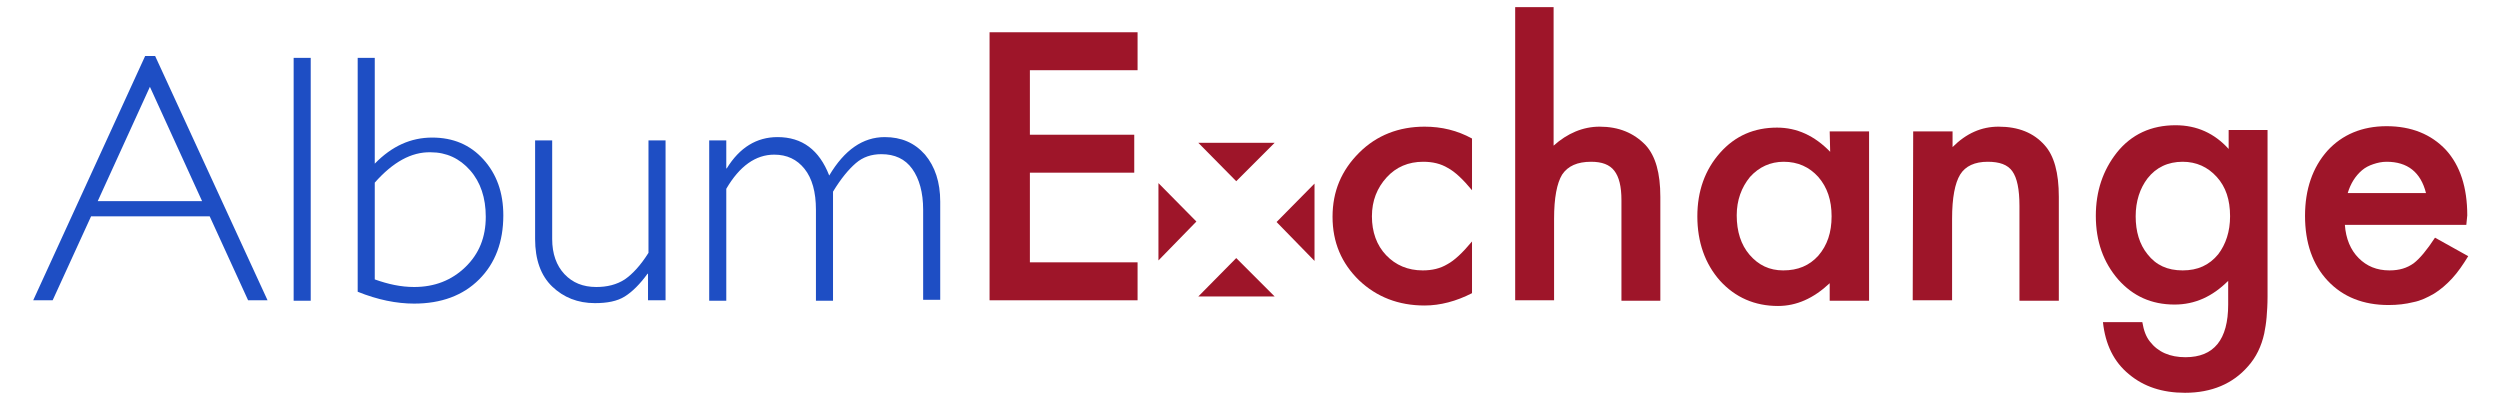
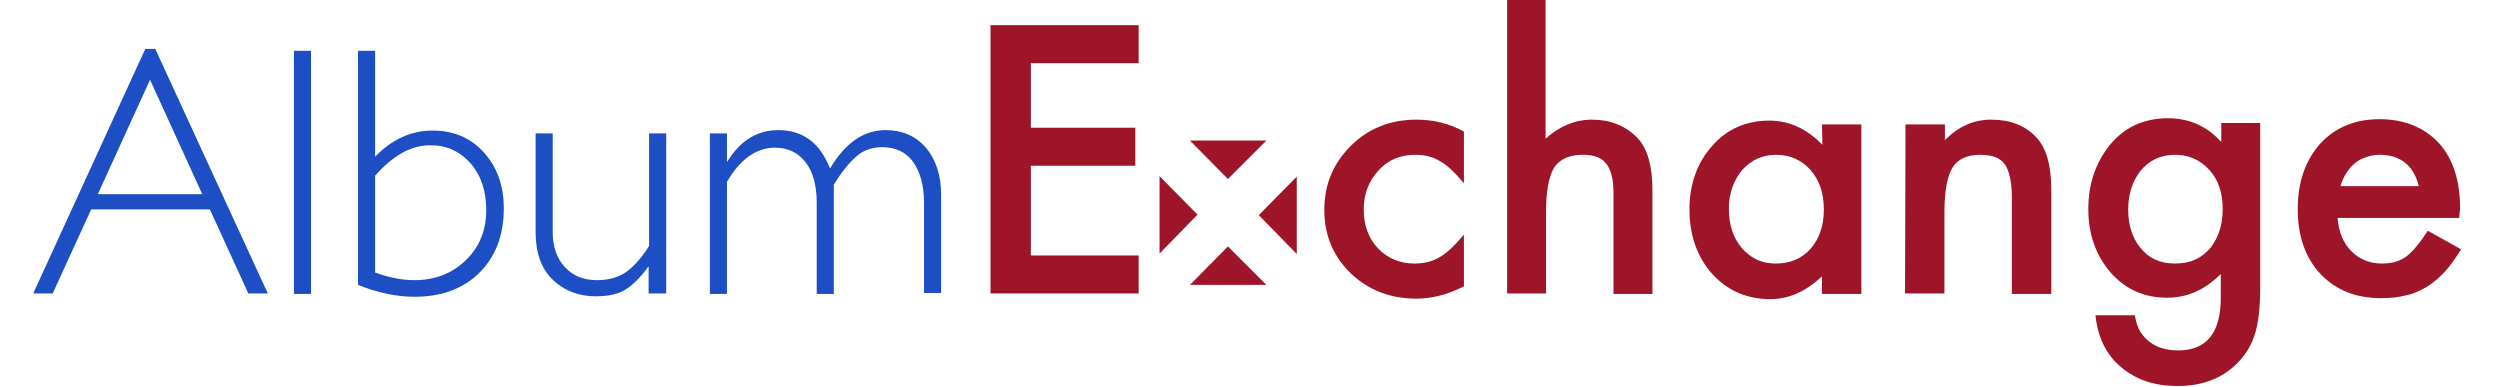
- <svg xmlns="http://www.w3.org/2000/svg" version="1.1" id="Layer_1" x="0px" y="0px" viewBox="1 9.2 527 84.3" style="enable-background:new 1 9.2 527 84.3;" xml:space="preserve">
+ <svg xmlns="http://www.w3.org/2000/svg" version="1.1" id="Layer_1" x="0px" y="0px" viewBox="15 19.4 526.5 81.3" style="enable-background:new 15 19.4 526.5 81.3;" xml:space="preserve">
  <style type="text/css">
	.st0{fill:#1E4EC4;}
	.st1{fill:#9E1529;}
</style>
-   <path class="st0" d="M33.7,21l23.7,51.5h-4.1l-8.1-17.7h-25l-8.1,17.7H8L31.6,21H33.7z M43.6,51.6l-11-24.1l-11,24.1H43.6z" />
-   <path class="st0" d="M66.5,21.4v51.2h-3.6V21.4C62.9,21.4,66.5,21.4,66.5,21.4z" />
-   <path class="st0" d="M76.4,70.7V21.4H80v22.3c3.6-3.7,7.6-5.5,12.1-5.5c4.4,0,8,1.5,10.8,4.6c2.8,3.1,4.2,7,4.2,11.8  c0,5.6-1.7,10.1-5.1,13.5c-3.4,3.4-8,5.1-13.7,5.1C84.6,73.2,80.6,72.4,76.4,70.7z M80,47.7v20.4c2.8,1,5.5,1.6,8.3,1.6  c4.3,0,7.9-1.4,10.8-4.2c2.9-2.8,4.3-6.3,4.3-10.6c0-4-1.1-7.3-3.3-9.8s-5-3.8-8.3-3.8C87.7,41.2,83.8,43.4,80,47.7z" />
-   <path class="st0" d="M137.6,72.5v-5.6h-0.1c-1.6,2.2-3.2,3.8-4.8,4.8s-3.7,1.4-6.3,1.4c-3.6,0-6.6-1.2-9-3.5  c-2.4-2.3-3.6-5.7-3.6-10V38.8h3.6v20.8c0,3.1,0.9,5.6,2.6,7.4c1.7,1.8,3.9,2.7,6.7,2.7c2.3,0,4.3-0.5,6-1.6c1.6-1.1,3.3-2.9,5-5.6  V38.8h3.6v33.7H137.6z" />
-   <path class="st0" d="M154.1,38.8v5.9h0.1c2.7-4.4,6.3-6.6,10.7-6.6c5.2,0,8.8,2.7,10.9,8.1c3.2-5.4,7.1-8.1,11.7-8.1  c3.5,0,6.3,1.2,8.5,3.7c2.1,2.5,3.2,5.8,3.2,9.9v20.7h-3.6v-19c0-3.6-0.8-6.5-2.3-8.6c-1.5-2.1-3.7-3.1-6.5-3.1  c-2.1,0-3.9,0.6-5.4,1.9c-1.5,1.3-3.1,3.2-4.8,6v23H173V53.4c0-3.7-0.8-6.6-2.4-8.6c-1.6-2-3.7-3-6.4-3c-3.9,0-7.3,2.4-10.1,7.2  v23.6h-3.6V38.8H154.1z" />
-   <path class="st1" d="M240.8,24h-22.7v13.6h22v8h-22v18.9h22.7v8h-31.2V16h31.2V24z" />
+   <path class="st0" d="M47.7,29.7l23.7,51.5h-4.1l-8.1-17.7h-25l-8.1,17.7H22l23.6-51.5H47.7z M57.6,60.3l-11-24.1l-11,24.1H57.6z" />
+   <path class="st0" d="M80.5,30.1v51.2h-3.6V30.1H80.5z" />
+   <path class="st0" d="M90.4,79.4V30.1H94v22.3c3.6-3.7,7.6-5.5,12.1-5.5c4.4,0,8,1.5,10.8,4.6s4.2,7,4.2,11.8  c0,5.6-1.7,10.1-5.1,13.5c-3.4,3.4-8,5.1-13.7,5.1C98.6,81.9,94.6,81.1,90.4,79.4z M94,56.4v20.4c2.8,1,5.5,1.6,8.3,1.6  c4.3,0,7.9-1.4,10.8-4.2c2.9-2.8,4.3-6.3,4.3-10.6c0-4-1.1-7.3-3.3-9.8s-5-3.8-8.3-3.8C101.7,49.9,97.8,52.1,94,56.4z" />
+   <path class="st0" d="M151.6,81.2v-5.6h-0.1c-1.6,2.2-3.2,3.8-4.8,4.8s-3.7,1.4-6.3,1.4c-3.6,0-6.6-1.2-9-3.5s-3.6-5.7-3.6-10V47.5  h3.6v20.8c0,3.1,0.9,5.6,2.6,7.4c1.7,1.8,3.9,2.7,6.7,2.7c2.3,0,4.3-0.5,6-1.6c1.6-1.1,3.3-2.9,5-5.6V47.5h3.6v33.7H151.6z" />
+   <path class="st0" d="M168.1,47.5v5.9h0.1c2.7-4.4,6.3-6.6,10.7-6.6c5.2,0,8.8,2.7,10.9,8.1c3.2-5.4,7.1-8.1,11.7-8.1  c3.5,0,6.3,1.2,8.5,3.7c2.1,2.5,3.2,5.8,3.2,9.9v20.7h-3.6v-19c0-3.6-0.8-6.5-2.3-8.6s-3.7-3.1-6.5-3.1c-2.1,0-3.9,0.6-5.4,1.9  c-1.5,1.3-3.1,3.2-4.8,6v23H187V62.1c0-3.7-0.8-6.6-2.4-8.6c-1.6-2-3.7-3-6.4-3c-3.9,0-7.3,2.4-10.1,7.2v23.6h-3.6V47.5H168.1z" />
+   <path class="st1" d="M254.8,32.7h-22.7v13.6h22v8h-22v18.9h22.7v8h-31.2V24.7h31.2V32.7z" />
  <g>
-     <path class="st1" d="M311.3,38.4v10.9c-1.9-2.3-3.6-3.9-5.1-4.7c-1.5-0.9-3.2-1.3-5.2-1.3c-3.1,0-5.7,1.1-7.7,3.3   c-2,2.2-3.1,4.9-3.1,8.2s1,6.1,3,8.2c2,2.1,4.6,3.2,7.7,3.2c2,0,3.7-0.4,5.2-1.3c1.5-0.8,3.2-2.4,5.2-4.8V71   c-3.3,1.7-6.7,2.6-10,2.6c-5.5,0-10.1-1.8-13.8-5.3c-3.7-3.6-5.6-8-5.6-13.4s1.9-9.8,5.6-13.5c3.7-3.7,8.4-5.5,13.8-5.5   C304.9,35.9,308.2,36.7,311.3,38.4z" />
-     <path class="st1" d="M320.3,10.7h8.2v29.2c2.9-2.6,6.2-4,9.7-4c4,0,7.2,1.3,9.7,3.9c2.1,2.3,3.1,5.9,3.1,10.9v21.9h-8.2V51.4   c0-2.9-0.5-4.9-1.5-6.2c-1-1.3-2.6-1.9-4.9-1.9c-2.9,0-4.9,0.9-6.1,2.7c-1.1,1.8-1.7,4.9-1.7,9.3v17.2h-8.2V10.7H320.3z" />
-     <path class="st1" d="M386.7,36.9h8.3v35.7h-8.3v-3.7c-3.4,3.2-7,4.8-10.9,4.8c-4.9,0-9-1.8-12.2-5.3c-3.2-3.6-4.8-8.2-4.8-13.6   c0-5.3,1.6-9.8,4.8-13.4c3.2-3.6,7.2-5.3,12-5.3c4.2,0,7.9,1.7,11.2,5.1L386.7,36.9L386.7,36.9z M367.1,54.6c0,3.4,0.9,6.2,2.7,8.3   c1.9,2.2,4.2,3.3,7.1,3.3c3.1,0,5.5-1,7.4-3.1c1.9-2.2,2.8-4.9,2.8-8.3s-0.9-6.1-2.8-8.3c-1.9-2.1-4.3-3.2-7.3-3.2   c-2.8,0-5.2,1.1-7.1,3.2C368.1,48.7,367.1,51.4,367.1,54.6z" />
-     <path class="st1" d="M404.3,36.9h8.3v3.3c2.9-2.9,6.1-4.3,9.7-4.3c4.2,0,7.4,1.3,9.7,3.9c2,2.2,3,5.8,3,10.9v21.9h-8.3v-20   c0-3.5-0.5-5.9-1.5-7.3s-2.7-2-5.2-2c-2.7,0-4.7,0.9-5.8,2.7c-1.1,1.8-1.7,4.9-1.7,9.3v17.2h-8.3L404.3,36.9L404.3,36.9z" />
-     <path class="st1" d="M479,71.7c0,1.7-0.1,3.2-0.2,4.4c-0.1,1.2-0.3,2.4-0.5,3.4c-0.6,2.7-1.7,5-3.4,6.9c-3.2,3.7-7.7,5.6-13.3,5.6   c-4.8,0-8.7-1.3-11.8-3.9c-3.2-2.6-5-6.3-5.5-11h8.3c0.3,1.8,0.8,3.1,1.6,4.1c1.7,2.2,4.2,3.3,7.5,3.3c6,0,9-3.7,9-11.1v-5   c-3.3,3.3-7,5-11.3,5c-4.9,0-8.8-1.8-11.9-5.3c-3.1-3.6-4.7-8-4.7-13.4c0-5.2,1.5-9.6,4.4-13.3c3.1-3.9,7.3-5.8,12.4-5.8   c4.5,0,8.2,1.7,11.2,5v-4h8.2V71.7L479,71.7z M471.1,54.8c0-3.5-0.9-6.2-2.8-8.3c-1.9-2.1-4.3-3.2-7.2-3.2c-3.1,0-5.6,1.2-7.4,3.5   c-1.6,2.1-2.5,4.8-2.5,8c0,3.2,0.8,5.9,2.5,8c1.8,2.3,4.2,3.4,7.4,3.4s5.6-1.1,7.5-3.4C470.2,60.7,471.1,58,471.1,54.8z" />
-     <path class="st1" d="M520.9,56.6h-25.6c0.2,2.9,1.2,5.3,2.9,7c1.7,1.7,3.8,2.6,6.5,2.6c2.1,0,3.7-0.5,5.1-1.5   c1.3-1,2.8-2.8,4.5-5.4l7,3.9c-1.1,1.8-2.2,3.4-3.4,4.7c-1.2,1.3-2.5,2.4-3.8,3.2c-1.4,0.8-2.8,1.5-4.4,1.8   c-1.6,0.4-3.3,0.6-5.2,0.6c-5.3,0-9.6-1.7-12.8-5.1c-3.2-3.4-4.8-8-4.8-13.7c0-5.6,1.6-10.2,4.7-13.7c3.1-3.4,7.3-5.2,12.5-5.2   s9.4,1.7,12.5,5c3,3.3,4.5,7.9,4.5,13.8L520.9,56.6z M512.4,49.9c-1.1-4.4-3.9-6.6-8.3-6.6c-1,0-1.9,0.2-2.8,0.5   c-0.9,0.3-1.7,0.7-2.4,1.3c-0.7,0.6-1.3,1.3-1.8,2.1s-0.9,1.7-1.2,2.7H512.4z" />
+     <path class="st1" d="M323.3,47.1V58c-1.9-2.3-3.6-3.9-5.1-4.7c-1.5-0.9-3.2-1.3-5.2-1.3c-3.1,0-5.7,1.1-7.7,3.3s-3.1,4.9-3.1,8.2   s1,6.1,3,8.2c2,2.1,4.6,3.2,7.7,3.2c2,0,3.7-0.4,5.2-1.3c1.5-0.8,3.2-2.4,5.2-4.8v10.9c-3.3,1.7-6.7,2.6-10,2.6   c-5.5,0-10.1-1.8-13.8-5.3c-3.7-3.6-5.6-8-5.6-13.4s1.9-9.8,5.6-13.5s8.4-5.5,13.8-5.5C316.9,44.6,320.2,45.4,323.3,47.1z" />
+     <path class="st1" d="M332.3,19.4h8.2v29.2c2.9-2.6,6.2-4,9.7-4c4,0,7.2,1.3,9.7,3.9c2.1,2.3,3.1,5.9,3.1,10.9v21.9h-8.2V60.1   c0-2.9-0.5-4.9-1.5-6.2s-2.6-1.9-4.9-1.9c-2.9,0-4.9,0.9-6.1,2.7c-1.1,1.8-1.7,4.9-1.7,9.3v17.2h-8.2V19.4H332.3z" />
+     <path class="st1" d="M398.7,45.6h8.3v35.7h-8.3v-3.7c-3.4,3.2-7,4.8-10.9,4.8c-4.9,0-9-1.8-12.2-5.3c-3.2-3.6-4.8-8.2-4.8-13.6   c0-5.3,1.6-9.8,4.8-13.4c3.2-3.6,7.2-5.3,12-5.3c4.2,0,7.9,1.7,11.2,5.1L398.7,45.6L398.7,45.6z M379.1,63.3c0,3.4,0.9,6.2,2.7,8.3   c1.9,2.2,4.2,3.3,7.1,3.3c3.1,0,5.5-1,7.4-3.1c1.9-2.2,2.8-4.9,2.8-8.3c0-3.4-0.9-6.1-2.8-8.3c-1.9-2.1-4.3-3.2-7.3-3.2   c-2.8,0-5.2,1.1-7.1,3.2C380.1,57.4,379.1,60.1,379.1,63.3z" />
+     <path class="st1" d="M416.3,45.6h8.3v3.3c2.9-2.9,6.1-4.3,9.7-4.3c4.2,0,7.4,1.3,9.7,3.9c2,2.2,3,5.8,3,10.9v21.9h-8.3v-20   c0-3.5-0.5-5.9-1.5-7.3s-2.7-2-5.2-2c-2.7,0-4.7,0.9-5.8,2.7c-1.1,1.8-1.7,4.9-1.7,9.3v17.2h-8.3L416.3,45.6L416.3,45.6z" />
+     <path class="st1" d="M491,80.4c0,1.7-0.1,3.2-0.2,4.4c-0.1,1.2-0.3,2.4-0.5,3.4c-0.6,2.7-1.7,5-3.4,6.9c-3.2,3.7-7.7,5.6-13.3,5.6   c-4.8,0-8.7-1.3-11.8-3.9c-3.2-2.6-5-6.3-5.5-11h8.3c0.3,1.8,0.8,3.1,1.6,4.1c1.7,2.2,4.2,3.3,7.5,3.3c6,0,9-3.7,9-11.1v-5   c-3.3,3.3-7,5-11.3,5c-4.9,0-8.8-1.8-11.9-5.3c-3.1-3.6-4.7-8-4.7-13.4c0-5.2,1.5-9.6,4.4-13.3c3.1-3.9,7.3-5.8,12.4-5.8   c4.5,0,8.2,1.7,11.2,5v-4h8.2L491,80.4L491,80.4z M483.1,63.5c0-3.5-0.9-6.2-2.8-8.3S476,52,473.1,52c-3.1,0-5.6,1.2-7.4,3.5   c-1.6,2.1-2.5,4.8-2.5,8c0,3.2,0.8,5.9,2.5,8c1.8,2.3,4.2,3.4,7.4,3.4s5.6-1.1,7.5-3.4C482.2,69.4,483.1,66.7,483.1,63.5z" />
+     <path class="st1" d="M532.9,65.3h-25.6c0.2,2.9,1.2,5.3,2.9,7c1.7,1.7,3.8,2.6,6.5,2.6c2.1,0,3.7-0.5,5.1-1.5   c1.3-1,2.8-2.8,4.5-5.4l7,3.9c-1.1,1.8-2.2,3.4-3.4,4.7c-1.2,1.3-2.5,2.4-3.8,3.2c-1.4,0.8-2.8,1.5-4.4,1.8   c-1.6,0.4-3.3,0.6-5.2,0.6c-5.3,0-9.6-1.7-12.8-5.1c-3.2-3.4-4.8-8-4.8-13.7c0-5.6,1.6-10.2,4.7-13.7c3.1-3.4,7.3-5.2,12.5-5.2   c5.2,0,9.4,1.7,12.5,5c3,3.3,4.5,7.9,4.5,13.8L532.9,65.3z M524.4,58.6c-1.1-4.4-3.9-6.6-8.3-6.6c-1,0-1.9,0.2-2.8,0.5   s-1.7,0.7-2.4,1.3c-0.7,0.6-1.3,1.3-1.8,2.1s-0.9,1.7-1.2,2.7H524.4z" />
  </g>
-   <g>
-     <polygon class="st1" points="269.7,39.3 261.6,47.4 253.6,39.3  " />
-     <polyline class="st1" points="253.2,55.9 245.2,64.1 245.2,47.8  " />
-     <polyline class="st1" points="261.6,63.6 269.7,71.7 253.6,71.7  " />
-     <polyline class="st1" points="270.1,56 278.1,47.9 278.1,64.2  " />
-   </g>
+   <polygon class="st1" points="281.7,49 273.6,57.1 265.6,49 " />
+   <polyline class="st1" points="267.2,64.6 259.2,72.8 259.2,56.5 " />
+   <polyline class="st1" points="273.6,71.3 281.7,79.4 265.6,79.4 " />
+   <polyline class="st1" points="280.1,64.7 288.1,56.6 288.1,72.9 " />
</svg>
